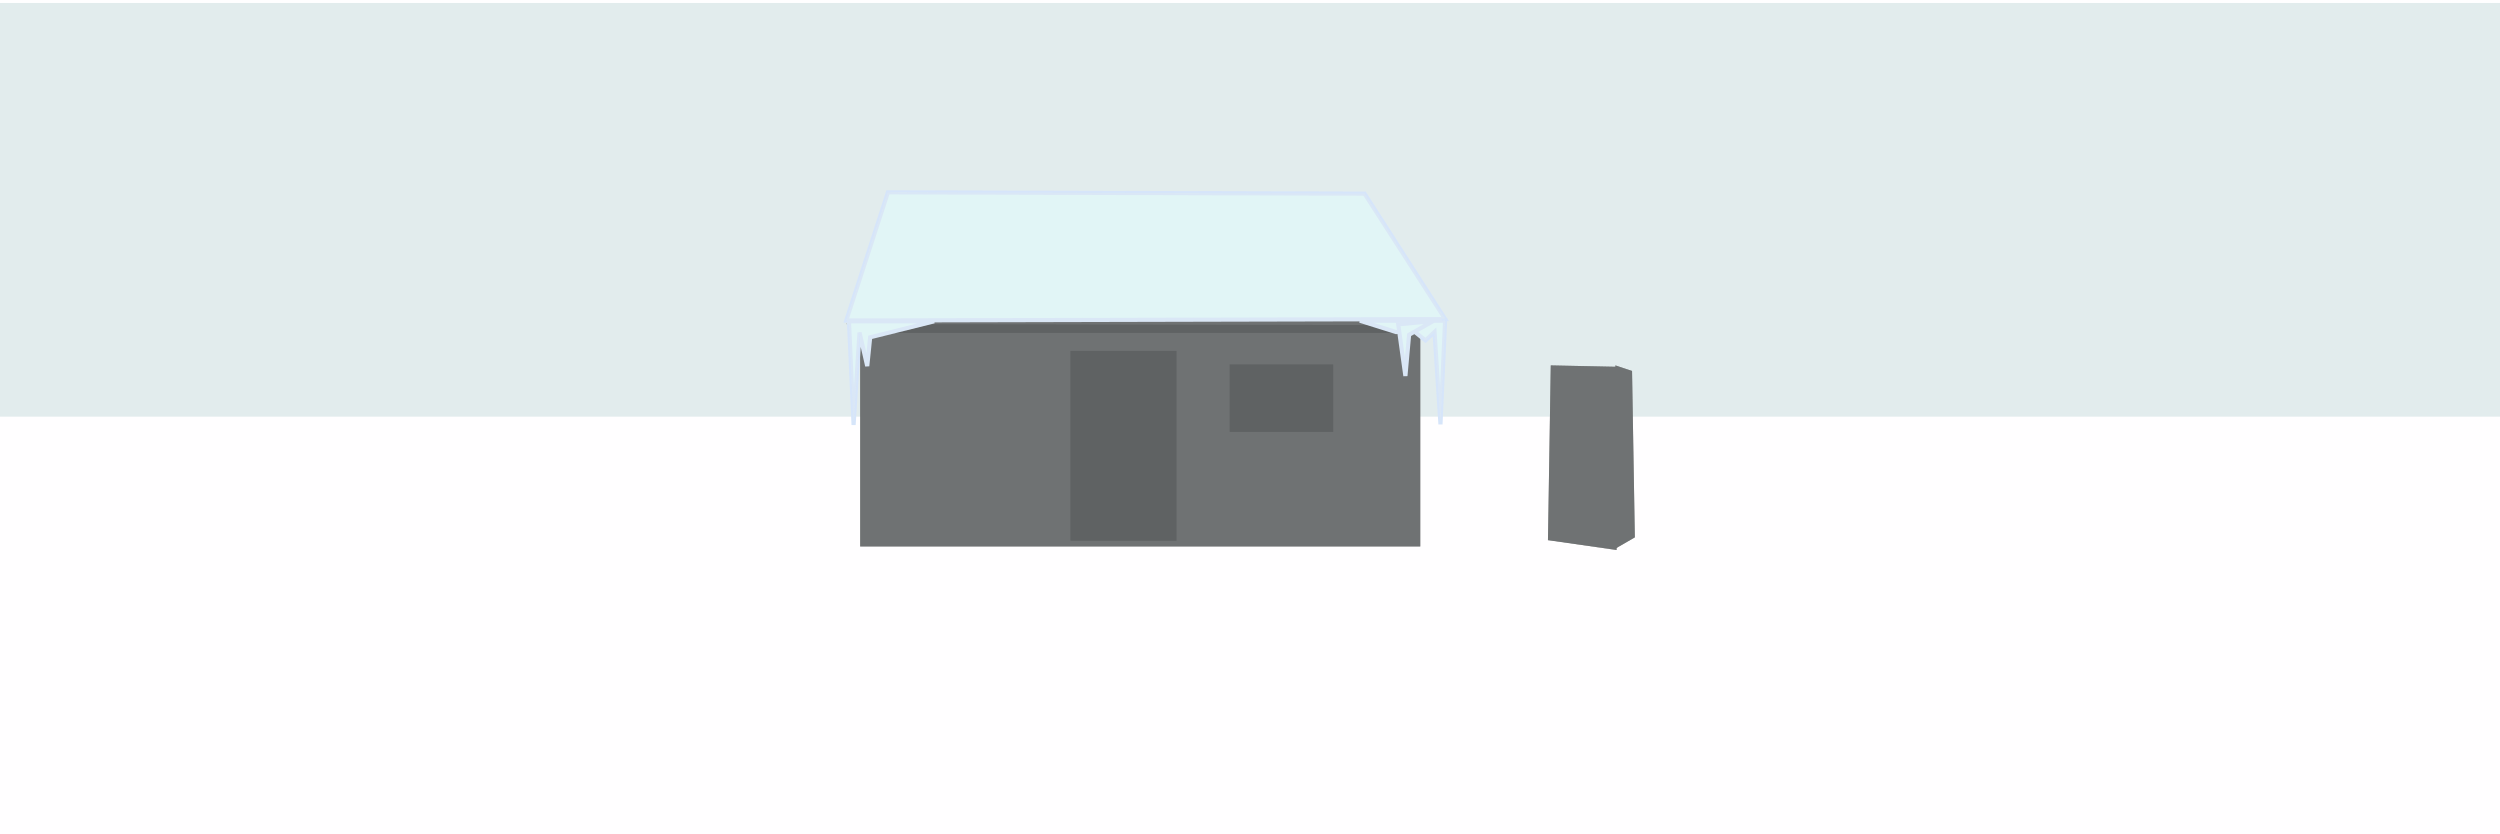
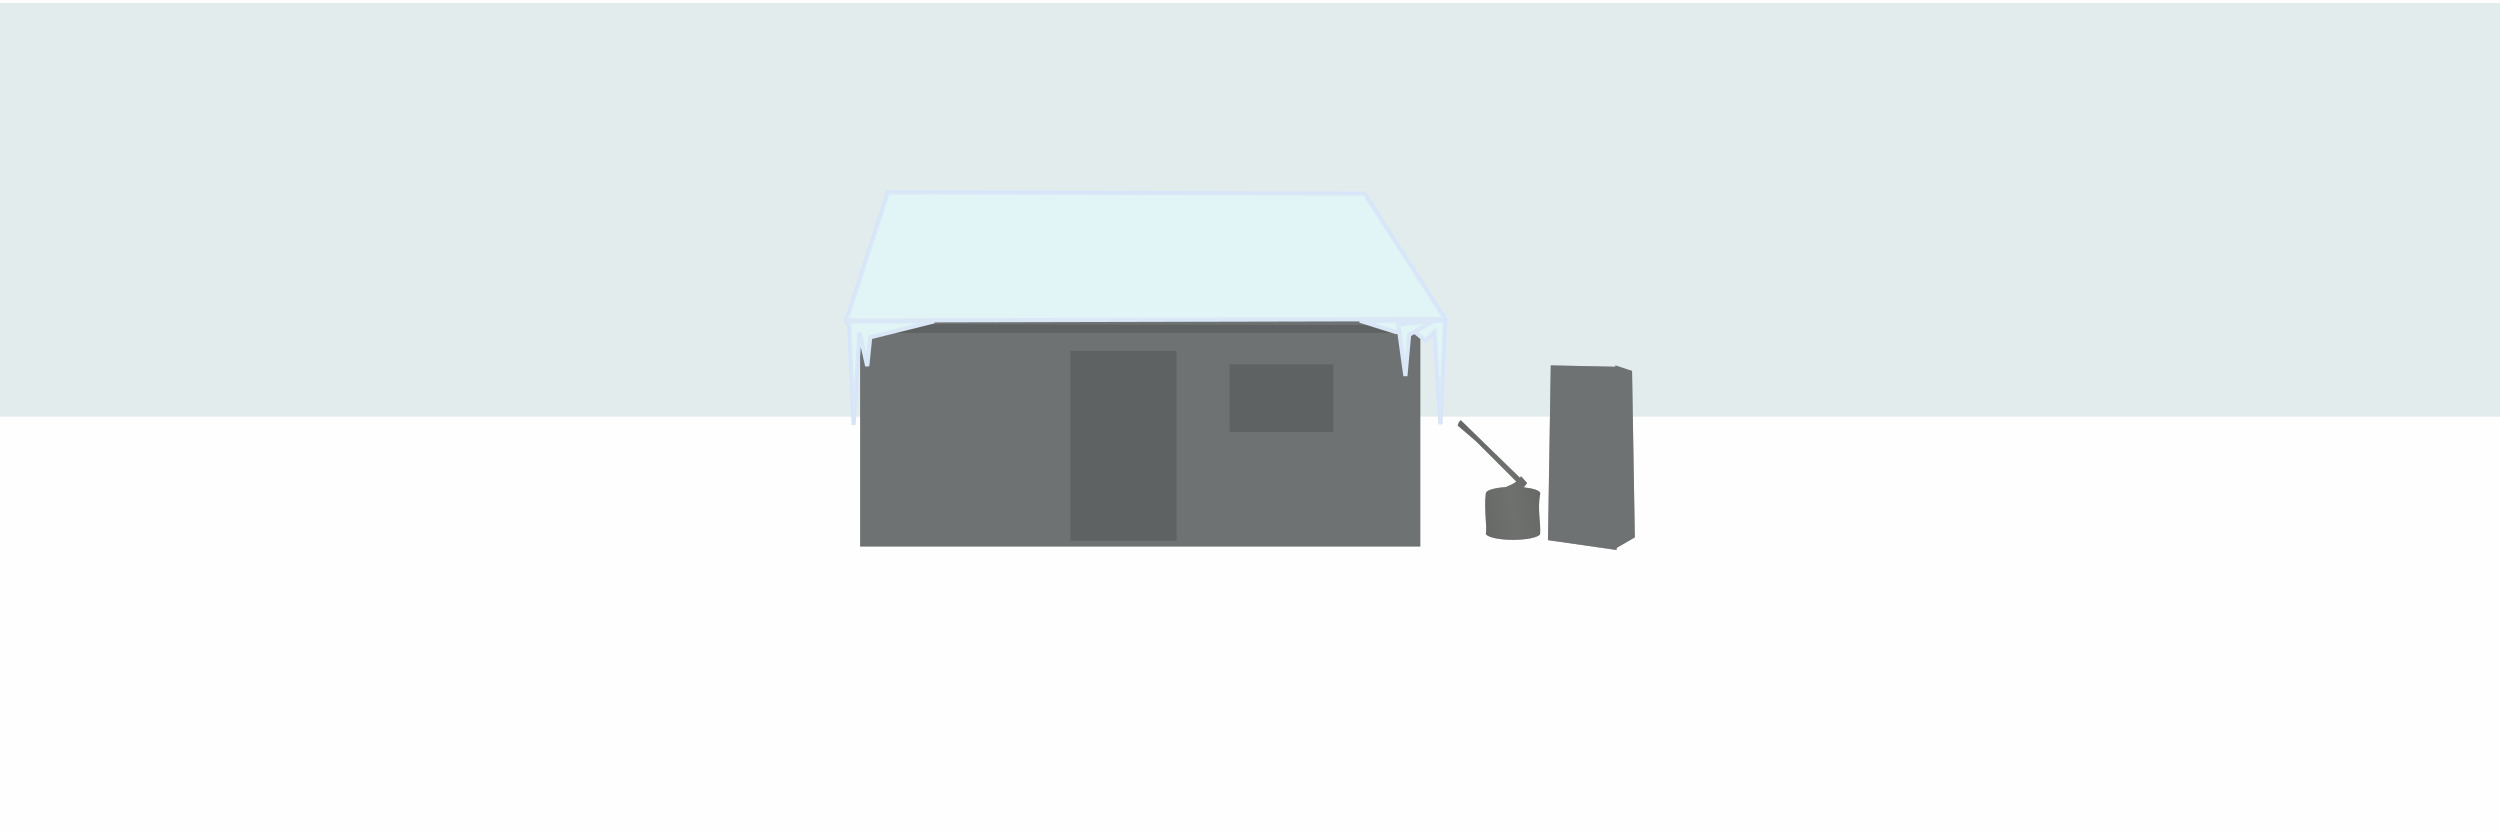
- <svg xmlns="http://www.w3.org/2000/svg" width="1200" height="400" id="svg2" version="1.1">
-   <defs id="defs4" />
+ <svg xmlns="http://www.w3.org/2000/svg" xmlns:xlink="http://www.w3.org/1999/xlink" width="1200" height="400" id="svg2" version="1.1">
+   <defs id="defs4">
+     <linearGradient xlink:href="#linearGradient6830-3-8" id="linearGradient7001-8" gradientUnits="userSpaceOnUse" gradientTransform="translate(-906.2133,-809.9429)" x1="987.5" y1="927.487" x2="1006.737" y2="894.167" />
+     <linearGradient id="linearGradient6830-3-8">
+       <stop style="stop-color:#818181;stop-opacity:1;" offset="0" id="stop6832-4-5" />
+       <stop style="stop-color:#333333;stop-opacity:1" offset="1" id="stop6834-9-7" />
+     </linearGradient>
+     <linearGradient xlink:href="#linearGradient6869-7-0" id="linearGradient6875-3-7" x1="977.561" y1="175.109" x2="977.561" y2="170.377" gradientUnits="userSpaceOnUse" gradientTransform="matrix(0.7071068,0.7071068,-0.7071068,0.7071068,-509.4061,-752.6331)" />
+     <linearGradient id="linearGradient6869-7-0">
+       <stop style="stop-color:#ac9777;stop-opacity:1;" offset="0" id="stop6871-1-8" />
+       <stop style="stop-color:#ac9777;stop-opacity:0.274" offset="1" id="stop6873-0-9" />
+     </linearGradient>
+     <linearGradient xlink:href="#linearGradient6842" id="linearGradient6860" gradientUnits="userSpaceOnUse" x1="986.091" y1="278.709" x2="1009.983" y2="278.4" gradientTransform="matrix(1.628211,0,0,0.5714297,-1533.284,-38.45066)" />
+     <linearGradient id="linearGradient6842">
+       <stop style="stop-color:#000000;stop-opacity:0" offset="0" id="stop6844" />
+       <stop id="stop6850" offset="0.444" style="stop-color:#000000;stop-opacity:1" />
+       <stop style="stop-color:#000000;stop-opacity:0;" offset="1" id="stop6846" />
+     </linearGradient>
+     <linearGradient xlink:href="#linearGradient6811" id="linearGradient6817" x1="892.569" y1="311.765" x2="989.172" y2="297.799" gradientUnits="userSpaceOnUse" gradientTransform="translate(53.03301,656.6048)" />
+     <linearGradient id="linearGradient6811">
+       <stop style="stop-color:#252420;stop-opacity:1;" offset="0" id="stop6813" />
+       <stop id="stop6819" offset="0.502" style="stop-color:#32312b;stop-opacity:1" />
+       <stop style="stop-color:#252420;stop-opacity:1" offset="1" id="stop6815" />
+     </linearGradient>
+     <linearGradient y2="297.799" x2="989.172" y1="311.765" x1="892.569" gradientTransform="translate(-851.7936,-159.6815)" gradientUnits="userSpaceOnUse" id="linearGradient7158" xlink:href="#linearGradient6811" />
+     <linearGradient xlink:href="#linearGradient6811" id="linearGradient7333" gradientUnits="userSpaceOnUse" gradientTransform="translate(-121.3949,128.7096)" x1="892.569" y1="311.765" x2="989.172" y2="297.799" />
+     <linearGradient xlink:href="#linearGradient6842" id="linearGradient7335" gradientUnits="userSpaceOnUse" gradientTransform="matrix(1.628211,0,0,0.5714297,-802.885,902.3027)" x1="986.091" y1="278.709" x2="1009.983" y2="278.4" />
+     <linearGradient xlink:href="#linearGradient6869-7-0" id="linearGradient7337" gradientUnits="userSpaceOnUse" gradientTransform="matrix(0.7071068,0.7071068,-0.7071068,0.7071068,220.9926,188.1203)" x1="977.561" y1="175.109" x2="977.561" y2="170.377" />
+     <linearGradient xlink:href="#linearGradient6830-3-8" id="linearGradient7339" gradientUnits="userSpaceOnUse" gradientTransform="translate(-175.8146,130.8105)" x1="987.5" y1="927.487" x2="1006.737" y2="894.167" />
+     <linearGradient xlink:href="#linearGradient6811" id="linearGradient7342" gradientUnits="userSpaceOnUse" gradientTransform="matrix(0.2959088,0,0,0.2959088,447.465,806.6711)" x1="892.569" y1="311.765" x2="989.172" y2="297.799" />
+   </defs>
  <g id="layer1" transform="translate(0,-652.3622)">
    <rect style="fill:#a8c9ca;fill-opacity:1;stroke:none;stroke-width:2;stroke-linejoin:miter;stroke-miterlimit:4;stroke-opacity:1;stroke-dasharray:none" id="rect2987" width="1201.429" height="400" x="0" y="1.429" transform="translate(0,652.3622)" />
    <rect style="opacity:0.664;fill:#fffeff;fill-opacity:1;stroke:none" id="rect3780" width="1248.571" height="330.973" x="-5.572" y="643.791" />
    <rect style="fill:#fffeff;fill-opacity:1;stroke:none" id="rect3757" width="1292.857" height="240" x="-27.088" y="852.362" />
+     <path style="fill:url(#linearGradient7342);fill-opacity:1;stroke:none" d="m 701.185,854.075 -0.823,0.786 -0.694,1.729 8.896,7.647 19.271,19.262 c -1.743,1.421 -3.591,2.006 -5.178,2.672 -5.086,0.349 -8.897,1.416 -9.395,2.719 -0.02,0.051 -0.037,0.105 -0.046,0.157 l -0.018,0 0,0.139 c -0.968,7.413 0.717,16.094 0,19.53 l 0.092,0 c 0.76,1.56 6.28,2.774 12.983,2.774 6.703,0 12.223,-1.214 12.983,-2.774 0.395,-5.469 -1.434,-11.722 0.074,-19.669 -0.219,-1.241 -3.439,-2.297 -7.962,-2.756 l 1.655,-2.034 -2.922,-3.292 c -0.173,0.263 -0.347,0.506 -0.527,0.74 L 701.185,854.075 z" id="path6802" />
    <path style="fill:#333333;fill-opacity:1;stroke:none" d="m 412.878,806.753 268.851,0 0,107.912 -268.851,0 z" id="rect3782" />
    <path style="fill:#333333;fill-opacity:1;stroke:none" d="m 744.369,827.749 31.594,0.674 0,87.943 -32.943,-4.72 z" id="rect3787" />
    <path id="path3790" d="m 783.38,830.446 -7.995,-2.697 0,87.943 9.344,-5.394 z" style="fill:#333333;fill-opacity:1;stroke:none" />
    <path style="fill:#333333;fill-opacity:1;stroke:none" d="m 427.587,744.546 225.992,1.501 39.978,62.418 -9.503,3.714 -271.331,0 -6.289,-4.314 z" id="rect3784" />
    <text xml:space="preserve" style="font-size:8px;font-style:normal;font-variant:normal;font-weight:normal;font-stretch:normal;line-height:125%;letter-spacing:0px;word-spacing:0px;fill:#000000;fill-opacity:1;stroke:none;font-family:Andalus;-inkscape-font-specification:Andalus" x="-188.066" y="-553.957" id="text3795" transform="translate(0,652.3622)">
      <tspan id="tspan3797" x="-188.066" y="-553.957" />
    </text>
    <path id="path3796" d="m 693.557,808.464 -9.503,3.714 -271.331,0 -6.289,-4.314 z" style="fill:#1a1a1a;fill-opacity:1;stroke:none" />
    <rect style="fill:#1a1a1a;fill-opacity:1;stroke:#333333;stroke-width:2;stroke-linejoin:miter;stroke-miterlimit:4;stroke-opacity:1;stroke-dasharray:none" id="rect3798" width="52.977" height="93.162" x="512.776" y="819.775" />
    <rect y="826.256" x="589.208" height="34.429" width="51.764" id="rect4308" style="fill:#1a1a1a;fill-opacity:1;stroke:#333333;stroke-width:2;stroke-linejoin:miter;stroke-miterlimit:4;stroke-opacity:1;stroke-dasharray:none" />
    <path style="fill:#e0fbfb;fill-opacity:1;stroke:#d6e5fa;stroke-width:2;stroke-linejoin:miter;stroke-miterlimit:4;stroke-opacity:1" d="m 407.503,806.594 40.877,0 -30.697,7.664 -1.41,13.834 -3.7,-16.112 -2.852,44.363 z" id="rect4310" />
    <path id="path4313" d="m 693.643,806.307 -40.877,0 17.388,5.446 8.114,-0.773 5.971,4.784 4.334,-4.07 2.852,44.363 z" style="fill:#e0fbfb;fill-opacity:1;stroke:#d6e5fa;stroke-width:2;stroke-linejoin:miter;stroke-miterlimit:4;stroke-opacity:1" />
    <path style="fill:#e0fbfb;fill-opacity:1;stroke:#d6e5fa;stroke-width:2;stroke-linejoin:miter;stroke-miterlimit:4;stroke-opacity:1" d="m 687.939,806.466 -16.794,1.584 3.446,24.776 1.776,-19.786 z" id="path4315" />
    <path id="path4317" d="m 654.984,745.309 -228.785,-0.634 -20.003,61.533 287.502,-0.687 z" style="fill:#e0fbfb;fill-opacity:1;stroke:#d6e5fa;stroke-width:2;stroke-linejoin:miter;stroke-miterlimit:4;stroke-opacity:1" />
-     <path style="fill:#e2eced;fill-opacity:1;stroke:none;opacity:0.345" d="M 427.594 92.188 L 427.562 92.312 L 426.188 92.312 L 406.188 153.844 L 407 153.844 L 406.438 155.5 L 407.594 156.281 L 409.719 203.969 L 412.562 159.688 L 412.594 159.719 L 412.875 160.969 L 412.875 262.312 L 681.719 262.312 L 681.719 161.375 L 684.25 163.406 L 688.562 159.344 L 691.438 203.688 L 693.656 153.938 L 692.188 153.938 L 691.688 153.156 L 693.688 153.156 L 654.969 92.938 L 460.594 92.406 L 427.594 92.188 z M 744.375 175.375 L 743.031 259.281 L 775.969 264 L 775.969 263 L 784.719 257.938 L 783.375 178.094 L 775.375 175.375 L 775.375 176.062 L 744.375 175.375 z " id="path4472" transform="translate(0,652.3622)" />
+     <path style="fill:#e2eced;fill-opacity:1;stroke:none;opacity:0.345" d="M 427.594 92.188 L 427.562 92.312 L 426.188 92.312 L 406.188 153.844 L 407 153.844 L 406.438 155.5 L 407.594 156.281 L 409.719 203.969 L 412.562 159.688 L 412.594 159.719 L 412.875 160.969 L 412.875 262.312 L 681.719 262.312 L 681.719 161.375 L 684.25 163.406 L 688.562 159.344 L 691.438 203.688 L 693.656 153.938 L 692.188 153.938 L 691.688 153.156 L 693.688 153.156 L 654.969 92.938 L 460.594 92.406 L 427.594 92.188 z M 744.375 175.375 L 743.031 259.281 L 775.969 264 L 775.969 263 L 784.719 257.938 L 783.375 178.094 L 775.375 175.375 L 775.375 176.062 L 744.375 175.375 z M 701.188 201.719 L 700.375 202.5 L 699.656 204.219 L 708.562 211.875 L 727.844 231.125 C 726.101 232.546 724.244 233.146 722.656 233.812 C 717.571 234.162 713.748 235.229 713.25 236.531 C 713.23 236.583 713.228 236.635 713.219 236.688 L 713.188 236.688 L 713.188 236.812 C 712.219 244.226 713.905 252.908 713.188 256.344 L 713.281 256.344 C 714.042 257.903 719.579 259.125 726.281 259.125 C 732.984 259.125 738.49 257.903 739.25 256.344 C 739.645 250.874 737.836 244.635 739.344 236.688 C 739.125 235.446 735.898 234.396 731.375 233.938 L 733.031 231.906 L 730.094 228.594 C 729.92 228.857 729.742 229.11 729.562 229.344 L 701.188 201.719 z " transform="translate(0,652.3622)" id="path4472" />
  </g>
</svg>
